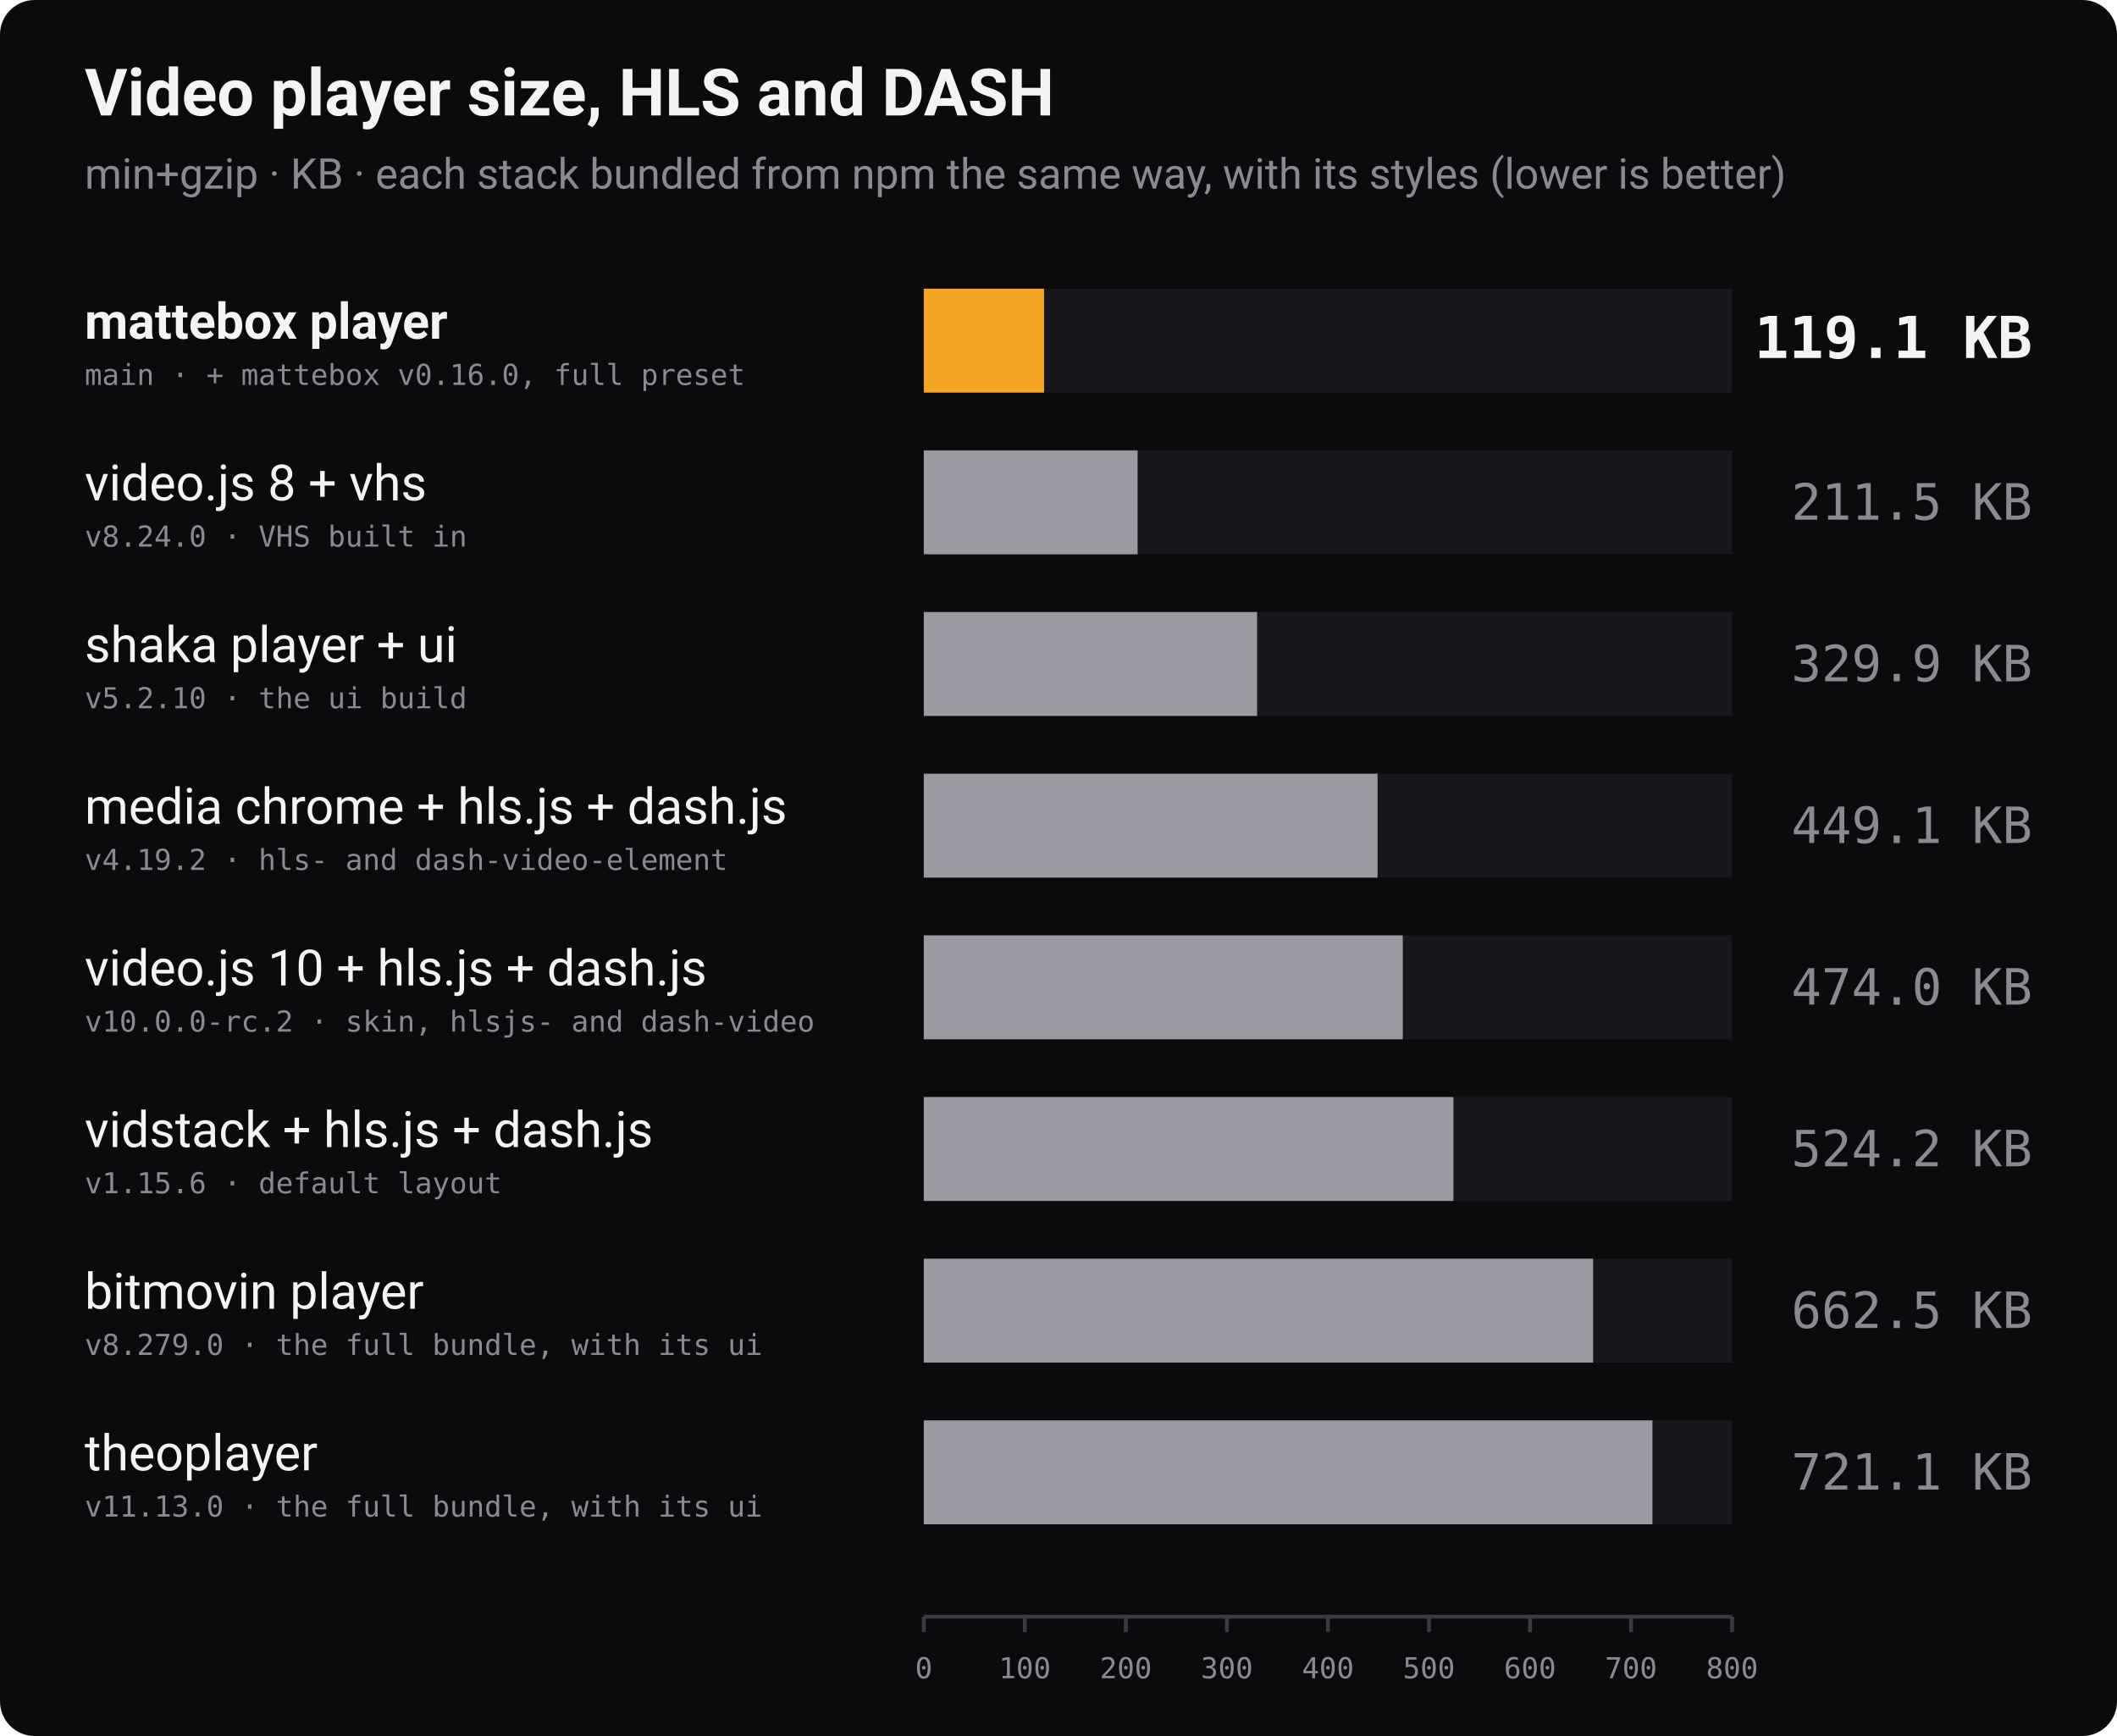
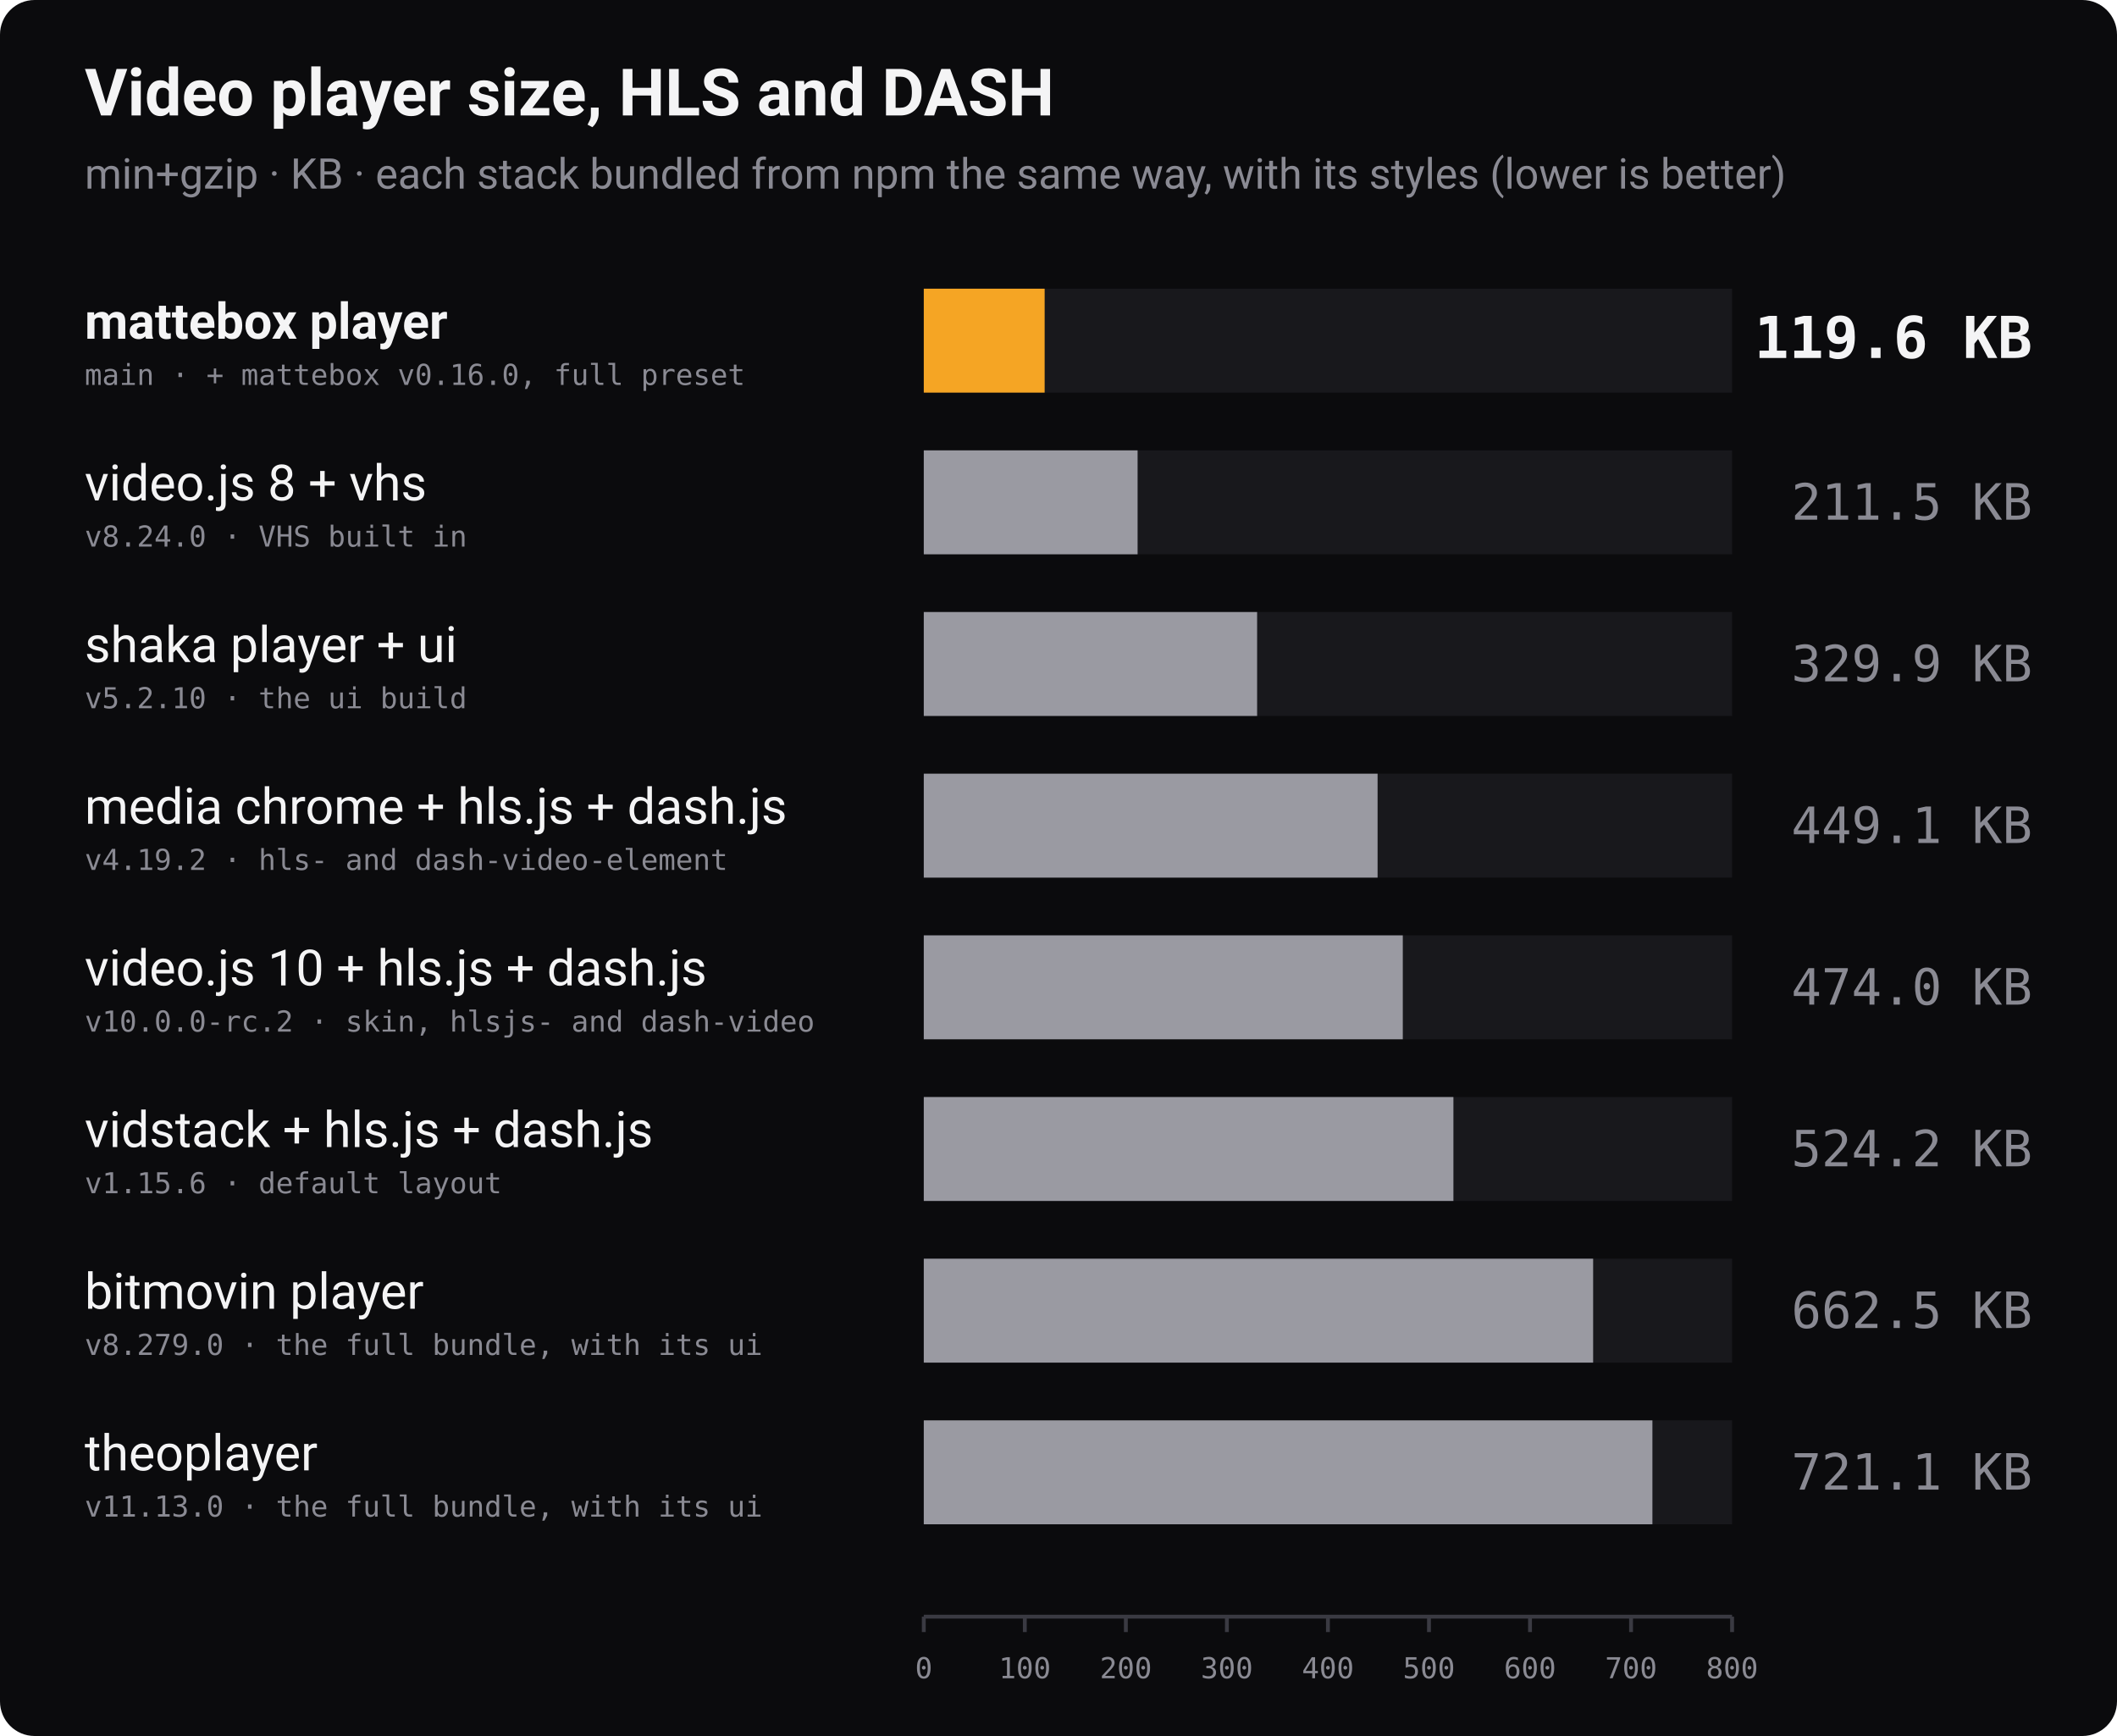
<svg xmlns="http://www.w3.org/2000/svg" width="1100" height="902" viewBox="0 0 1100 902" role="img" aria-label="Bundle size of video players with HLS and DASH playback, min+gzip, lower is better">
  <rect width="1100" height="902" rx="18" fill="#0b0b0d" />
  <text x="44" y="60" font-family="-apple-system, 'Segoe UI', Roboto, Helvetica, Arial, sans-serif" font-size="34" font-weight="700" fill="#f4f4f5">Video player size, HLS and DASH</text>
  <text x="44" y="98" font-family="-apple-system, 'Segoe UI', Roboto, Helvetica, Arial, sans-serif" font-size="22" fill="#8a8a93">min+gzip · KB · each stack bundled from npm the same way, with its styles (lower is better)</text>
  <text x="44" y="176" font-family="-apple-system, 'Segoe UI', Roboto, Helvetica, Arial, sans-serif" font-size="26" font-weight="700" fill="#f4f4f5">mattebox player</text>
  <text x="44" y="200" font-family="ui-monospace, 'SF Mono', Menlo, Consolas, monospace" font-size="15" fill="#8a8a93">main · + mattebox v0.16.0, full preset</text>
  <rect x="480" y="150" width="420" height="54" fill="#18181c" />
-   <rect x="480" y="150" width="62.5" height="54" fill="#f5a524" />
-   <text x="1056" y="186" text-anchor="end" font-family="ui-monospace, 'SF Mono', Menlo, Consolas, monospace" font-size="30" font-weight="700" fill="#f4f4f5">119.1 KB</text>
+   <rect x="480" y="150" width="62.8" height="54" fill="#f5a524" />
+   <text x="1056" y="186" text-anchor="end" font-family="ui-monospace, 'SF Mono', Menlo, Consolas, monospace" font-size="30" font-weight="700" fill="#f4f4f5">119.6 KB</text>
  <text x="44" y="260" font-family="-apple-system, 'Segoe UI', Roboto, Helvetica, Arial, sans-serif" font-size="26" font-weight="400" fill="#f4f4f5">video.js 8 + vhs</text>
  <text x="44" y="284" font-family="ui-monospace, 'SF Mono', Menlo, Consolas, monospace" font-size="15" fill="#8a8a93">v8.24.0 · VHS built in</text>
  <rect x="480" y="234" width="420" height="54" fill="#18181c" />
  <rect x="480" y="234" width="111.1" height="54" fill="#9a9aa2" />
  <text x="1056" y="270" text-anchor="end" font-family="ui-monospace, 'SF Mono', Menlo, Consolas, monospace" font-size="26" font-weight="400" fill="#8a8a93">211.5 KB</text>
  <text x="44" y="344" font-family="-apple-system, 'Segoe UI', Roboto, Helvetica, Arial, sans-serif" font-size="26" font-weight="400" fill="#f4f4f5">shaka player + ui</text>
  <text x="44" y="368" font-family="ui-monospace, 'SF Mono', Menlo, Consolas, monospace" font-size="15" fill="#8a8a93">v5.2.10 · the ui build</text>
  <rect x="480" y="318" width="420" height="54" fill="#18181c" />
  <rect x="480" y="318" width="173.2" height="54" fill="#9a9aa2" />
  <text x="1056" y="354" text-anchor="end" font-family="ui-monospace, 'SF Mono', Menlo, Consolas, monospace" font-size="26" font-weight="400" fill="#8a8a93">329.9 KB</text>
  <text x="44" y="428" font-family="-apple-system, 'Segoe UI', Roboto, Helvetica, Arial, sans-serif" font-size="26" font-weight="400" fill="#f4f4f5">media chrome + hls.js + dash.js</text>
  <text x="44" y="452" font-family="ui-monospace, 'SF Mono', Menlo, Consolas, monospace" font-size="15" fill="#8a8a93">v4.19.2 · hls- and dash-video-element</text>
  <rect x="480" y="402" width="420" height="54" fill="#18181c" />
  <rect x="480" y="402" width="235.8" height="54" fill="#9a9aa2" />
  <text x="1056" y="438" text-anchor="end" font-family="ui-monospace, 'SF Mono', Menlo, Consolas, monospace" font-size="26" font-weight="400" fill="#8a8a93">449.1 KB</text>
  <text x="44" y="512" font-family="-apple-system, 'Segoe UI', Roboto, Helvetica, Arial, sans-serif" font-size="26" font-weight="400" fill="#f4f4f5">video.js 10 + hls.js + dash.js</text>
  <text x="44" y="536" font-family="ui-monospace, 'SF Mono', Menlo, Consolas, monospace" font-size="15" fill="#8a8a93">v10.0.0-rc.2 · skin, hlsjs- and dash-video</text>
  <rect x="480" y="486" width="420" height="54" fill="#18181c" />
  <rect x="480" y="486" width="248.9" height="54" fill="#9a9aa2" />
  <text x="1056" y="522" text-anchor="end" font-family="ui-monospace, 'SF Mono', Menlo, Consolas, monospace" font-size="26" font-weight="400" fill="#8a8a93">474.0 KB</text>
  <text x="44" y="596" font-family="-apple-system, 'Segoe UI', Roboto, Helvetica, Arial, sans-serif" font-size="26" font-weight="400" fill="#f4f4f5">vidstack + hls.js + dash.js</text>
  <text x="44" y="620" font-family="ui-monospace, 'SF Mono', Menlo, Consolas, monospace" font-size="15" fill="#8a8a93">v1.15.6 · default layout</text>
  <rect x="480" y="570" width="420" height="54" fill="#18181c" />
  <rect x="480" y="570" width="275.2" height="54" fill="#9a9aa2" />
  <text x="1056" y="606" text-anchor="end" font-family="ui-monospace, 'SF Mono', Menlo, Consolas, monospace" font-size="26" font-weight="400" fill="#8a8a93">524.2 KB</text>
  <text x="44" y="680" font-family="-apple-system, 'Segoe UI', Roboto, Helvetica, Arial, sans-serif" font-size="26" font-weight="400" fill="#f4f4f5">bitmovin player</text>
  <text x="44" y="704" font-family="ui-monospace, 'SF Mono', Menlo, Consolas, monospace" font-size="15" fill="#8a8a93">v8.279.0 · the full bundle, with its ui</text>
  <rect x="480" y="654" width="420" height="54" fill="#18181c" />
  <rect x="480" y="654" width="347.8" height="54" fill="#9a9aa2" />
  <text x="1056" y="690" text-anchor="end" font-family="ui-monospace, 'SF Mono', Menlo, Consolas, monospace" font-size="26" font-weight="400" fill="#8a8a93">662.5 KB</text>
  <text x="44" y="764" font-family="-apple-system, 'Segoe UI', Roboto, Helvetica, Arial, sans-serif" font-size="26" font-weight="400" fill="#f4f4f5">theoplayer</text>
  <text x="44" y="788" font-family="ui-monospace, 'SF Mono', Menlo, Consolas, monospace" font-size="15" fill="#8a8a93">v11.13.0 · the full bundle, with its ui</text>
  <rect x="480" y="738" width="420" height="54" fill="#18181c" />
  <rect x="480" y="738" width="378.6" height="54" fill="#9a9aa2" />
  <text x="1056" y="774" text-anchor="end" font-family="ui-monospace, 'SF Mono', Menlo, Consolas, monospace" font-size="26" font-weight="400" fill="#8a8a93">721.1 KB</text>
  <line x1="480" y1="840" x2="900" y2="840" stroke="#3a3a42" stroke-width="2" />
  <line x1="480.0" y1="840" x2="480.0" y2="848" stroke="#3a3a42" stroke-width="2" />
  <text x="480.0" y="872" text-anchor="middle" font-family="ui-monospace, 'SF Mono', Menlo, Consolas, monospace" font-size="15" fill="#8a8a93">0</text>
  <line x1="532.5" y1="840" x2="532.5" y2="848" stroke="#3a3a42" stroke-width="2" />
  <text x="532.5" y="872" text-anchor="middle" font-family="ui-monospace, 'SF Mono', Menlo, Consolas, monospace" font-size="15" fill="#8a8a93">100</text>
  <line x1="585.0" y1="840" x2="585.0" y2="848" stroke="#3a3a42" stroke-width="2" />
  <text x="585.0" y="872" text-anchor="middle" font-family="ui-monospace, 'SF Mono', Menlo, Consolas, monospace" font-size="15" fill="#8a8a93">200</text>
  <line x1="637.5" y1="840" x2="637.5" y2="848" stroke="#3a3a42" stroke-width="2" />
  <text x="637.5" y="872" text-anchor="middle" font-family="ui-monospace, 'SF Mono', Menlo, Consolas, monospace" font-size="15" fill="#8a8a93">300</text>
  <line x1="690.0" y1="840" x2="690.0" y2="848" stroke="#3a3a42" stroke-width="2" />
  <text x="690.0" y="872" text-anchor="middle" font-family="ui-monospace, 'SF Mono', Menlo, Consolas, monospace" font-size="15" fill="#8a8a93">400</text>
  <line x1="742.5" y1="840" x2="742.5" y2="848" stroke="#3a3a42" stroke-width="2" />
  <text x="742.5" y="872" text-anchor="middle" font-family="ui-monospace, 'SF Mono', Menlo, Consolas, monospace" font-size="15" fill="#8a8a93">500</text>
  <line x1="795.0" y1="840" x2="795.0" y2="848" stroke="#3a3a42" stroke-width="2" />
  <text x="795.0" y="872" text-anchor="middle" font-family="ui-monospace, 'SF Mono', Menlo, Consolas, monospace" font-size="15" fill="#8a8a93">600</text>
  <line x1="847.5" y1="840" x2="847.5" y2="848" stroke="#3a3a42" stroke-width="2" />
  <text x="847.5" y="872" text-anchor="middle" font-family="ui-monospace, 'SF Mono', Menlo, Consolas, monospace" font-size="15" fill="#8a8a93">700</text>
  <line x1="900.0" y1="840" x2="900.0" y2="848" stroke="#3a3a42" stroke-width="2" />
  <text x="900.0" y="872" text-anchor="middle" font-family="ui-monospace, 'SF Mono', Menlo, Consolas, monospace" font-size="15" fill="#8a8a93">800</text>
</svg>
